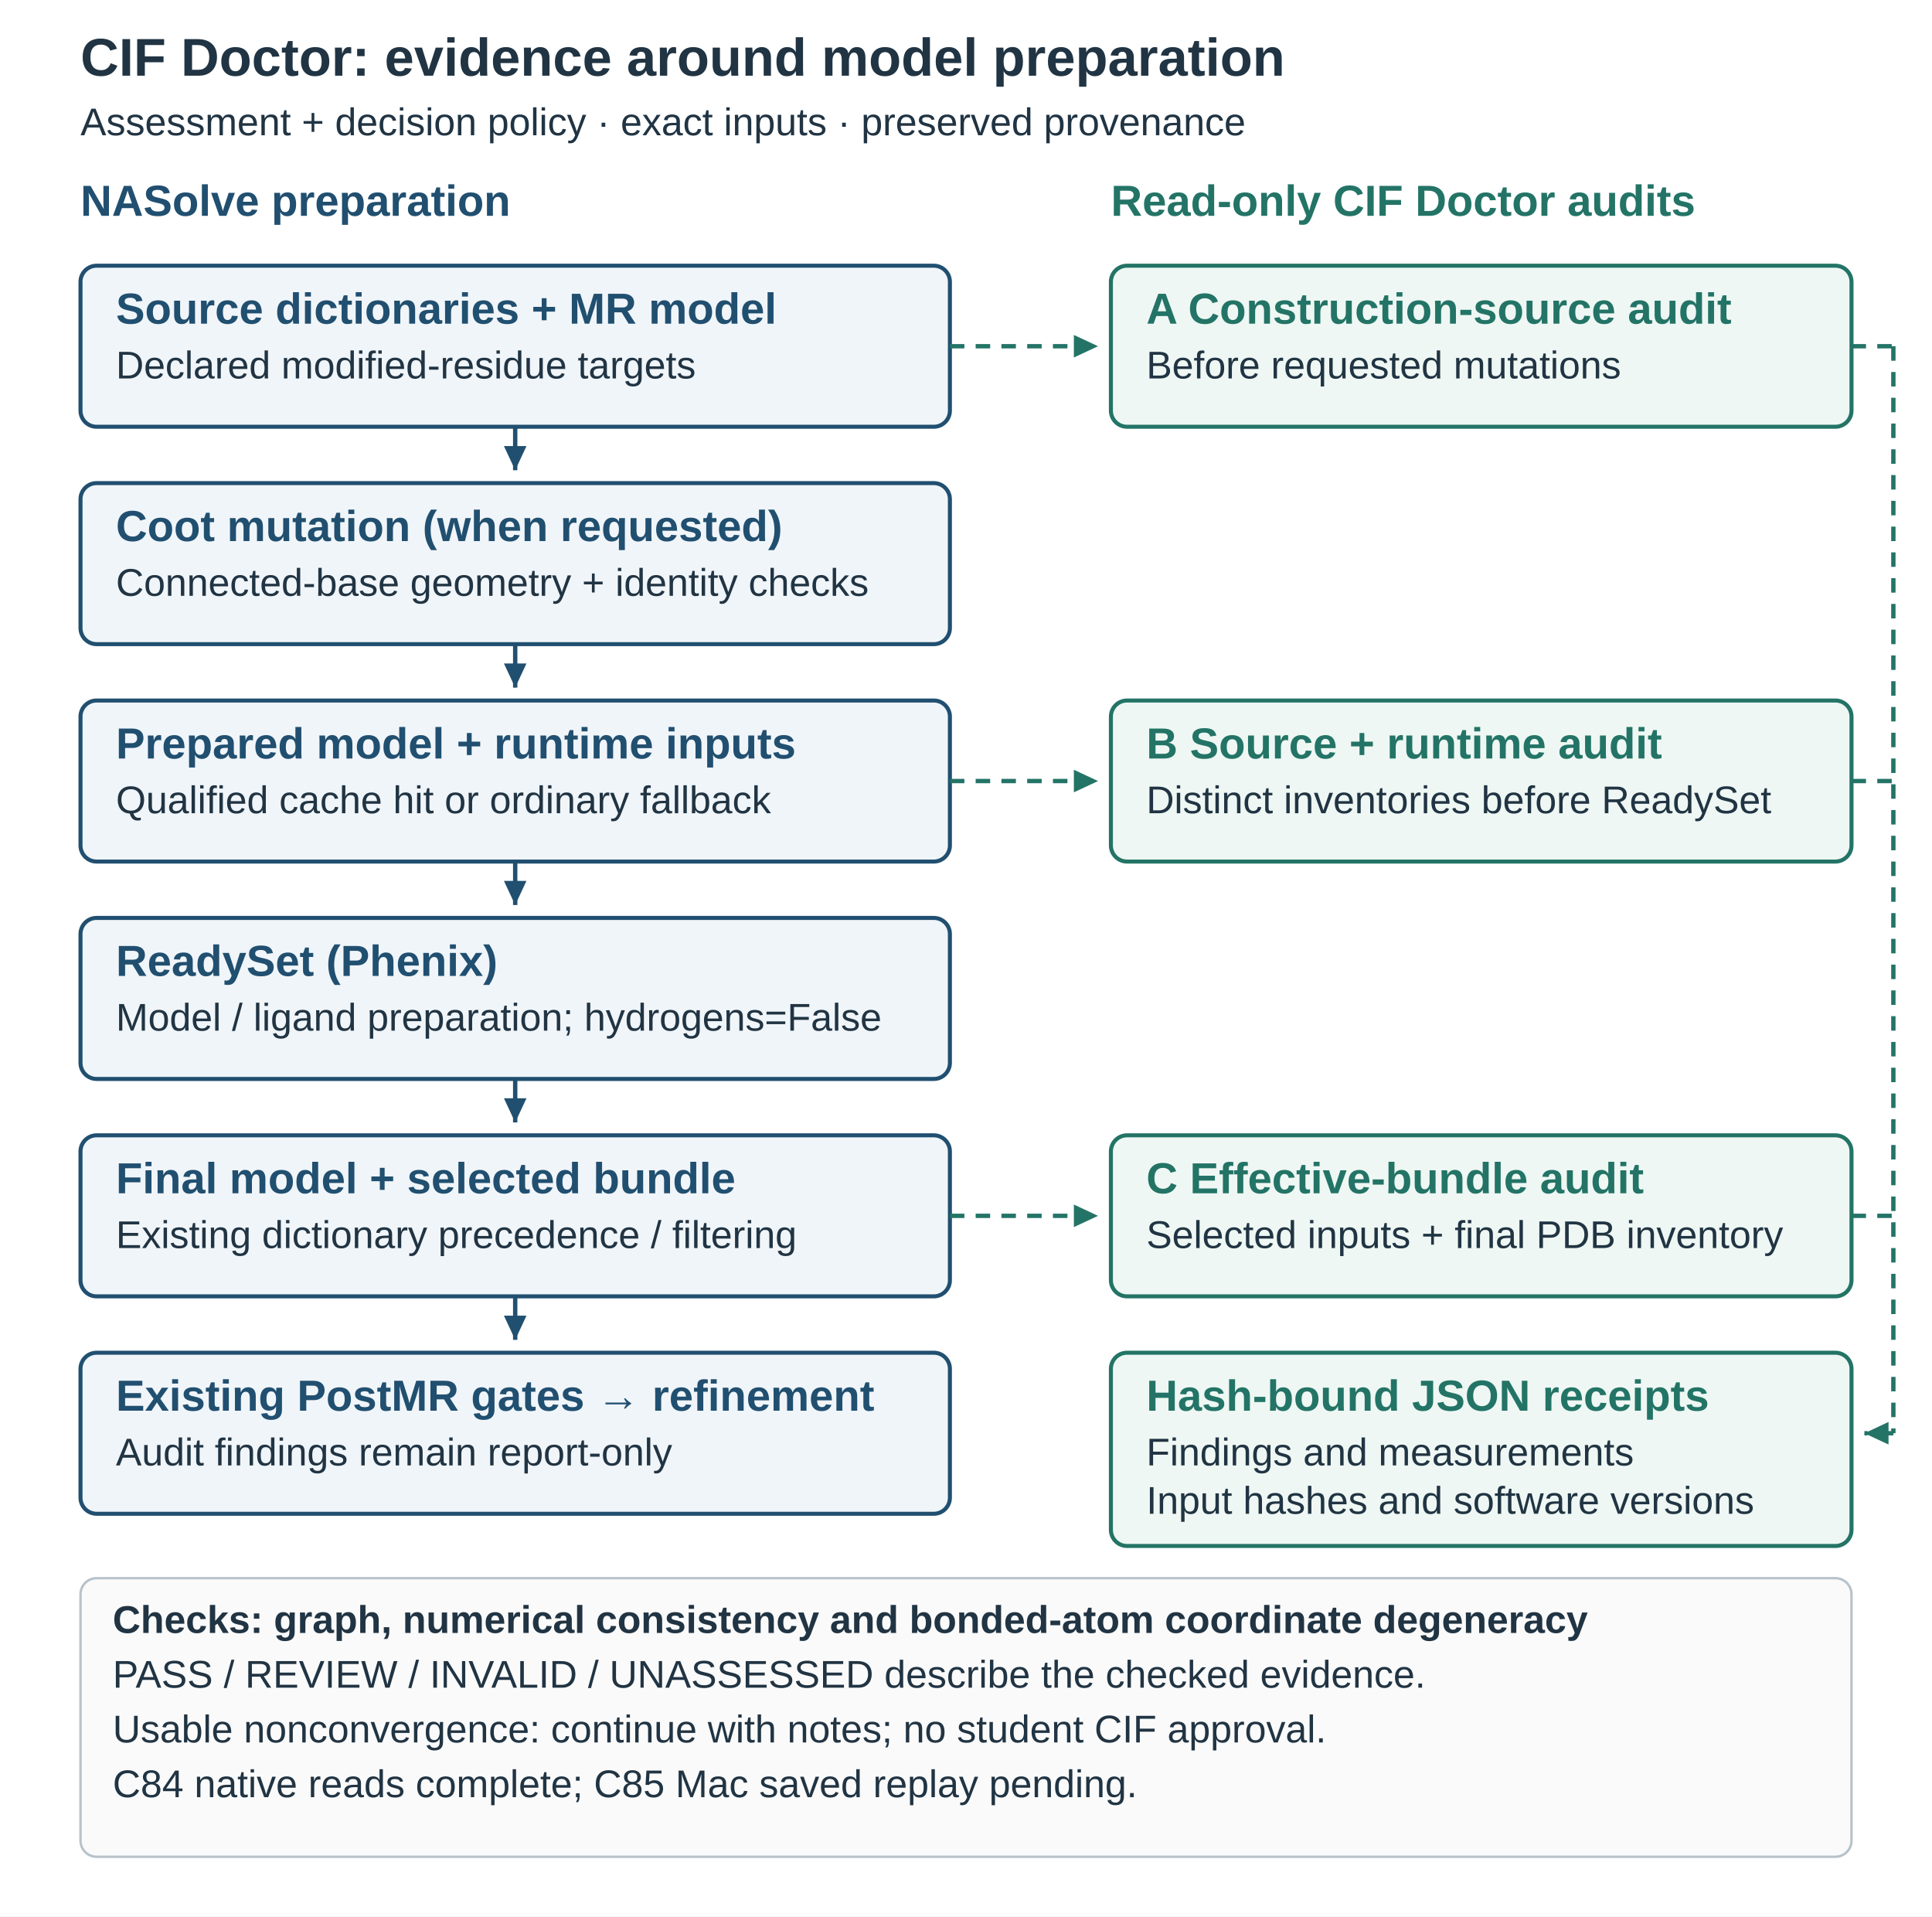
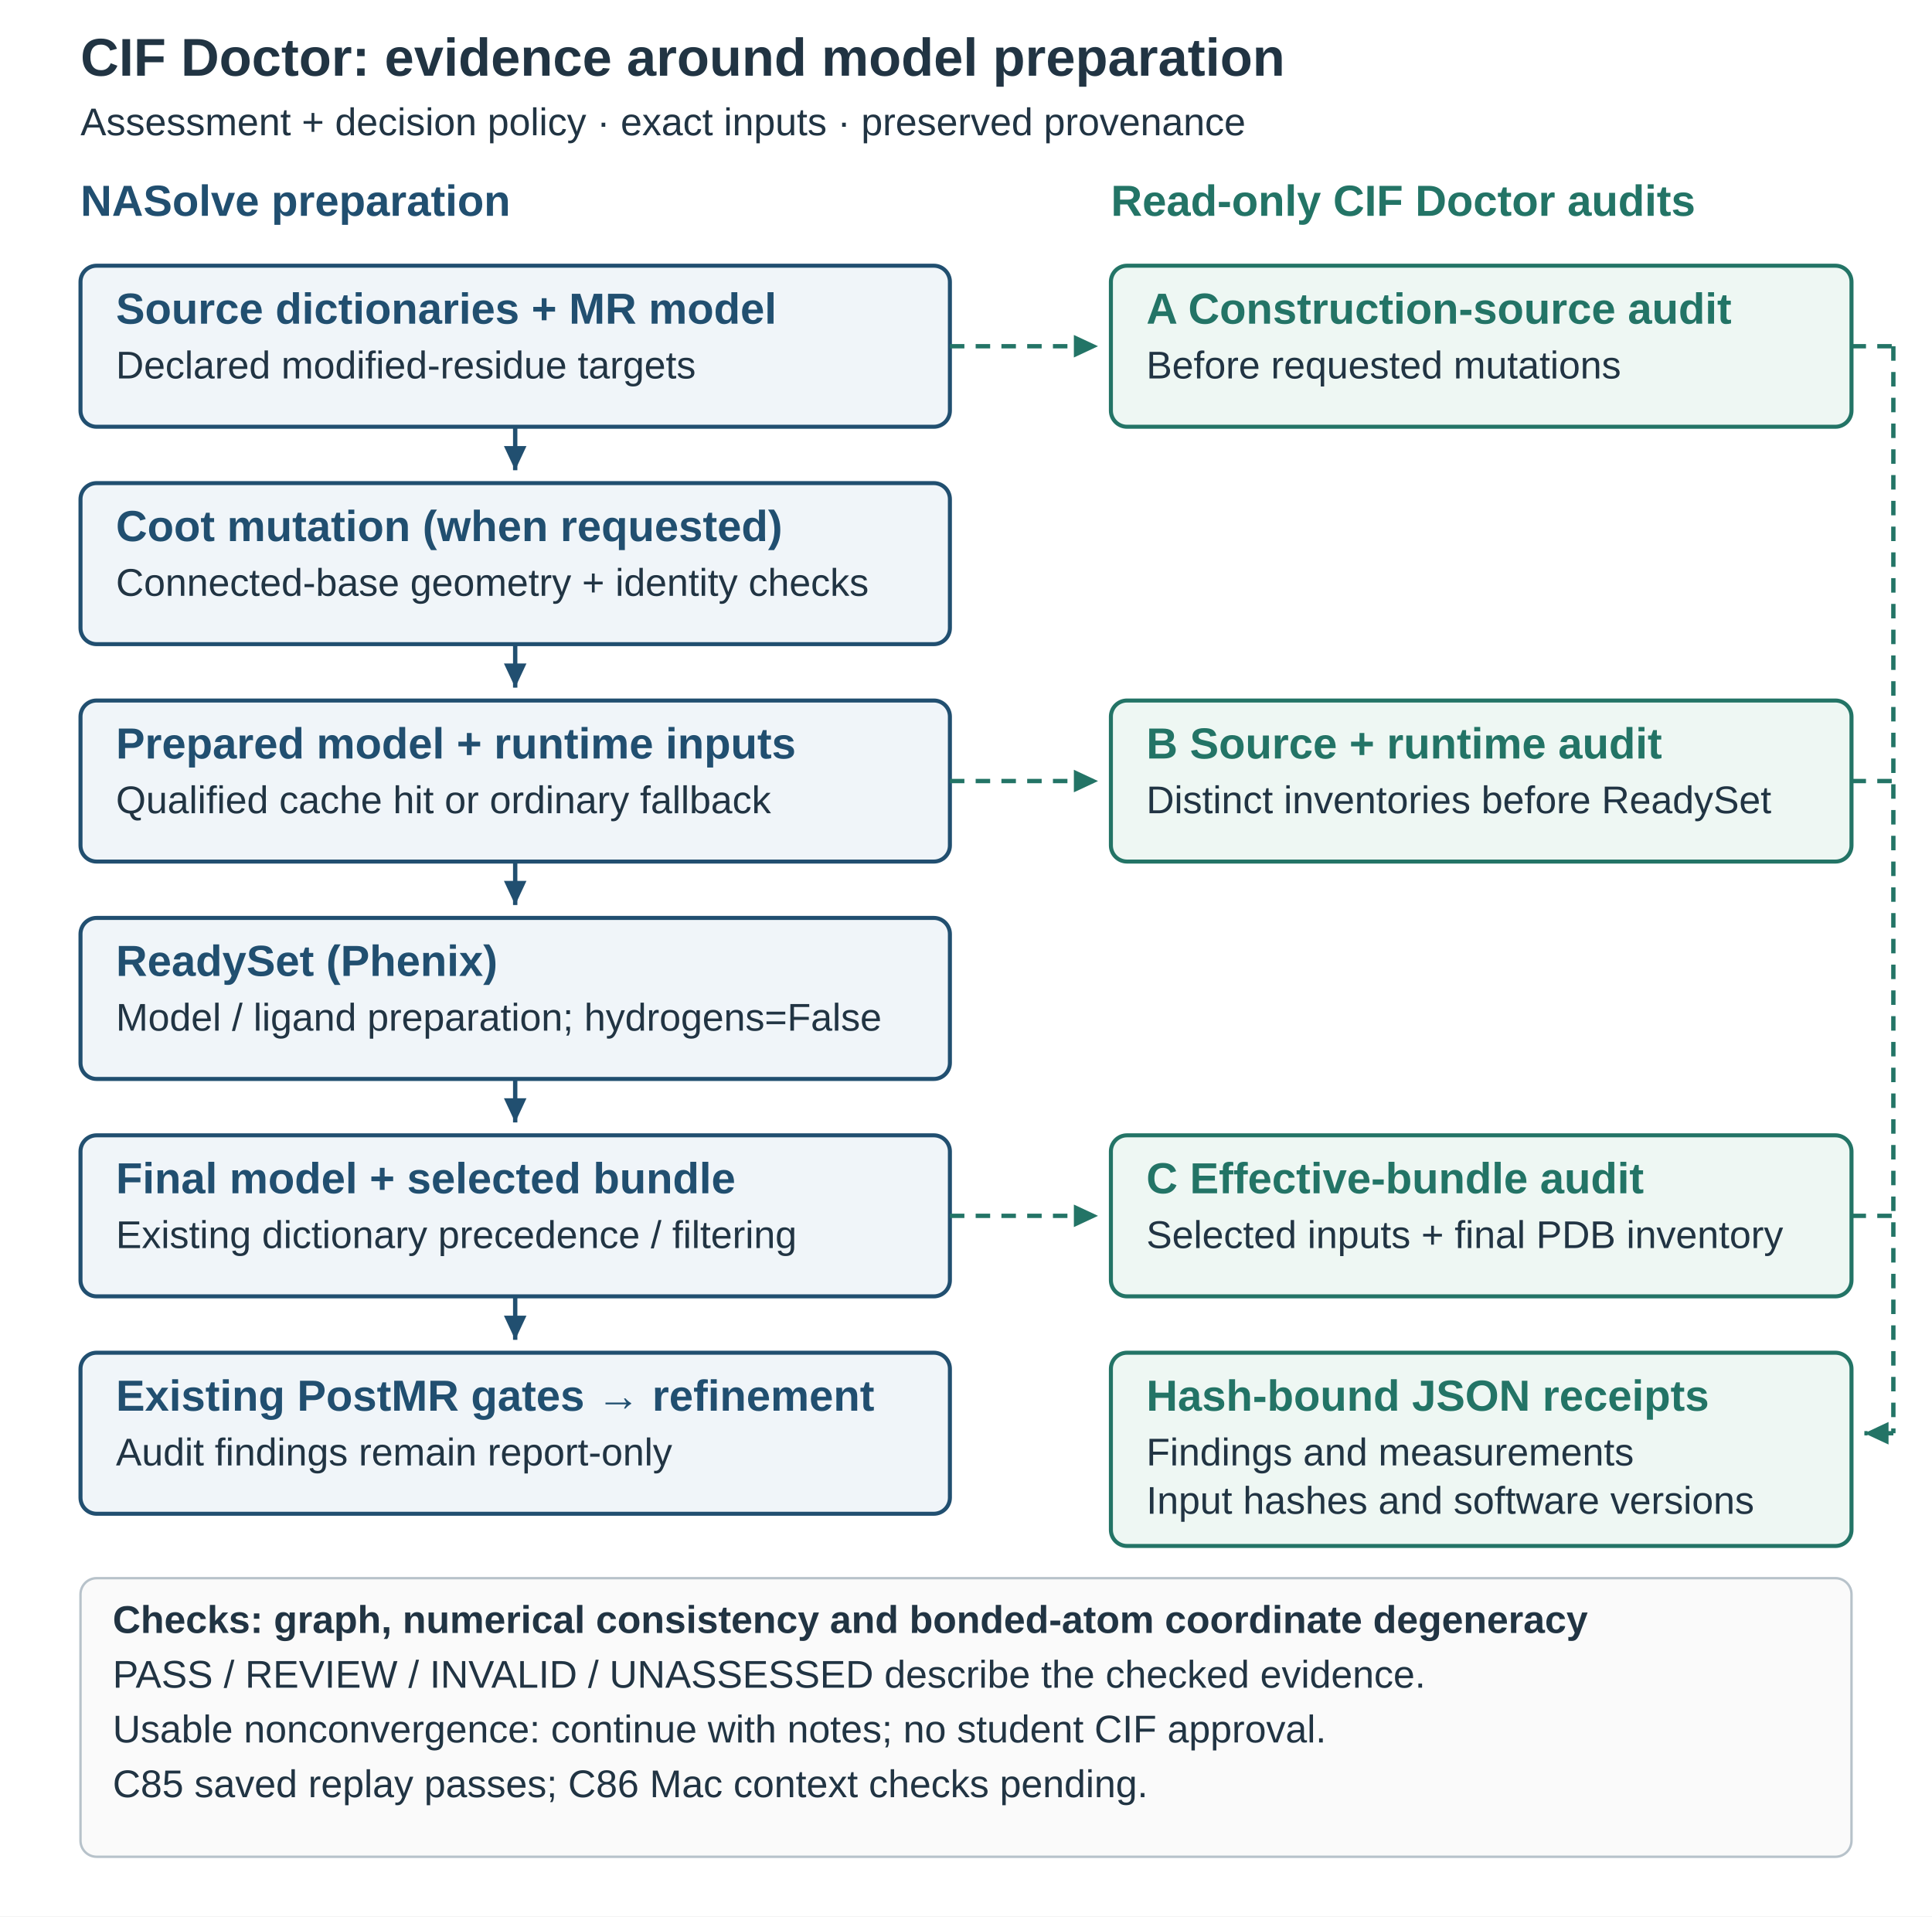
<svg xmlns="http://www.w3.org/2000/svg" width="180mm" height="178.5mm" viewBox="0 0 1200 1190" role="img" aria-labelledby="title description">
  <rect width="1200" height="1190" fill="white" />
  <text x="50" y="47" font-family="Arial, Helvetica, sans-serif" font-size="33" font-weight="bold" fill="#213443" text-anchor="start">CIF Doctor: evidence around model preparation</text>
  <text x="50" y="84" font-family="Arial, Helvetica, sans-serif" font-size="24" font-weight="normal" fill="#213443" text-anchor="start">Assessment + decision policy · exact inputs · preserved provenance</text>
  <text x="50" y="134" font-family="Arial, Helvetica, sans-serif" font-size="27" font-weight="bold" fill="#214f70" text-anchor="start">NASolve preparation</text>
  <text x="690" y="134" font-family="Arial, Helvetica, sans-serif" font-size="27" font-weight="bold" fill="#237466" text-anchor="start">Read-only CIF Doctor audits</text>
  <g id="source-inputs">
    <rect x="50" y="165" width="540" height="100" rx="10" fill="#f0f5f9" stroke="#214f70" stroke-width="2.5" />
    <text x="72" y="201" font-family="Arial, Helvetica, sans-serif" font-size="27" font-weight="bold" fill="#214f70" text-anchor="start">Source dictionaries + MR model</text>
    <text x="72" y="235" font-family="Arial, Helvetica, sans-serif" font-size="24" font-weight="normal" fill="#213443" text-anchor="start">Declared modified-residue targets</text>
  </g>
  <g id="coot-mutation">
    <rect x="50" y="300" width="540" height="100" rx="10" fill="#f0f5f9" stroke="#214f70" stroke-width="2.5" />
    <text x="72" y="336" font-family="Arial, Helvetica, sans-serif" font-size="27" font-weight="bold" fill="#214f70" text-anchor="start">Coot mutation (when requested)</text>
    <text x="72" y="370" font-family="Arial, Helvetica, sans-serif" font-size="24" font-weight="normal" fill="#213443" text-anchor="start">Connected-base geometry + identity checks</text>
  </g>
  <g id="prepared-inputs">
    <rect x="50" y="435" width="540" height="100" rx="10" fill="#f0f5f9" stroke="#214f70" stroke-width="2.5" />
    <text x="72" y="471" font-family="Arial, Helvetica, sans-serif" font-size="27" font-weight="bold" fill="#214f70" text-anchor="start">Prepared model + runtime inputs</text>
    <text x="72" y="505" font-family="Arial, Helvetica, sans-serif" font-size="24" font-weight="normal" fill="#213443" text-anchor="start">Qualified cache hit or ordinary fallback</text>
  </g>
  <g id="readyset">
    <rect x="50" y="570" width="540" height="100" rx="10" fill="#f0f5f9" stroke="#214f70" stroke-width="2.5" />
    <text x="72" y="606" font-family="Arial, Helvetica, sans-serif" font-size="27" font-weight="bold" fill="#214f70" text-anchor="start">ReadySet (Phenix)</text>
    <text x="72" y="640" font-family="Arial, Helvetica, sans-serif" font-size="24" font-weight="normal" fill="#213443" text-anchor="start">Model / ligand preparation; hydrogens=False</text>
  </g>
  <g id="effective-inputs">
    <rect x="50" y="705" width="540" height="100" rx="10" fill="#f0f5f9" stroke="#214f70" stroke-width="2.5" />
    <text x="72" y="741" font-family="Arial, Helvetica, sans-serif" font-size="27" font-weight="bold" fill="#214f70" text-anchor="start">Final model + selected bundle</text>
    <text x="72" y="775" font-family="Arial, Helvetica, sans-serif" font-size="24" font-weight="normal" fill="#213443" text-anchor="start">Existing dictionary precedence / filtering</text>
  </g>
  <g id="postmr-gates">
    <rect x="50" y="840" width="540" height="100" rx="10" fill="#f0f5f9" stroke="#214f70" stroke-width="2.5" />
    <text x="72" y="876" font-family="Arial, Helvetica, sans-serif" font-size="27" font-weight="bold" fill="#214f70" text-anchor="start">Existing PostMR gates → refinement</text>
    <text x="72" y="910" font-family="Arial, Helvetica, sans-serif" font-size="24" font-weight="normal" fill="#213443" text-anchor="start">Audit findings remain report-only</text>
  </g>
  <g id="preparation-flow-0">
    <path d="M 320.0 265.0 L 320.0 292.0" fill="none" stroke="#214f70" stroke-width="2.7" />
    <polygon points="320.0,292.0 313.0,277.0 327.0,277.0" fill="#214f70" />
  </g>
  <g id="preparation-flow-1">
    <path d="M 320.0 400.0 L 320.0 427.0" fill="none" stroke="#214f70" stroke-width="2.7" />
    <polygon points="320.0,427.0 313.0,412.0 327.0,412.0" fill="#214f70" />
  </g>
  <g id="preparation-flow-2">
    <path d="M 320.0 535.0 L 320.0 562.0" fill="none" stroke="#214f70" stroke-width="2.7" />
    <polygon points="320.0,562.0 313.0,547.0 327.0,547.0" fill="#214f70" />
  </g>
  <g id="preparation-flow-3">
    <path d="M 320.0 670.0 L 320.0 697.0" fill="none" stroke="#214f70" stroke-width="2.7" />
    <polygon points="320.0,697.0 313.0,682.0 327.0,682.0" fill="#214f70" />
  </g>
  <g id="preparation-flow-4">
    <path d="M 320.0 805.0 L 320.0 832.0" fill="none" stroke="#214f70" stroke-width="2.7" />
    <polygon points="320.0,832.0 313.0,817.0 327.0,817.0" fill="#214f70" />
  </g>
  <g id="mutation-audit">
    <rect x="690" y="165" width="460" height="100" rx="10" fill="#eef7f3" stroke="#237466" stroke-width="2.5" />
    <text x="712" y="201" font-family="Arial, Helvetica, sans-serif" font-size="27" font-weight="bold" fill="#237466" text-anchor="start">A  Construction-source audit</text>
    <text x="712" y="235" font-family="Arial, Helvetica, sans-serif" font-size="24" font-weight="normal" fill="#213443" text-anchor="start">Before requested mutations</text>
  </g>
  <g id="audit-branch-mutation-audit">
    <path d="M 590.0 215.0 L 599.0 215.0" fill="none" stroke="#237466" stroke-width="2.7" />
    <path d="M 606.0 215.0 L 615.0 215.0" fill="none" stroke="#237466" stroke-width="2.7" />
    <path d="M 622.0 215.0 L 631.0 215.0" fill="none" stroke="#237466" stroke-width="2.7" />
    <path d="M 638.0 215.0 L 647.0 215.0" fill="none" stroke="#237466" stroke-width="2.7" />
    <path d="M 654.0 215.0 L 663.0 215.0" fill="none" stroke="#237466" stroke-width="2.7" />
    <path d="M 670.0 215.0 L 679.0 215.0" fill="none" stroke="#237466" stroke-width="2.7" />
    <polygon points="682.0,215.0 667.0,222.0 667.0,208.0" fill="#237466" />
  </g>
  <g id="source-runtime-audit">
    <rect x="690" y="435" width="460" height="100" rx="10" fill="#eef7f3" stroke="#237466" stroke-width="2.5" />
    <text x="712" y="471" font-family="Arial, Helvetica, sans-serif" font-size="27" font-weight="bold" fill="#237466" text-anchor="start">B  Source + runtime audit</text>
    <text x="712" y="505" font-family="Arial, Helvetica, sans-serif" font-size="24" font-weight="normal" fill="#213443" text-anchor="start">Distinct inventories before ReadySet</text>
  </g>
  <g id="audit-branch-source-runtime-audit">
    <path d="M 590.0 485.0 L 599.0 485.0" fill="none" stroke="#237466" stroke-width="2.7" />
    <path d="M 606.0 485.0 L 615.0 485.0" fill="none" stroke="#237466" stroke-width="2.7" />
    <path d="M 622.0 485.0 L 631.0 485.0" fill="none" stroke="#237466" stroke-width="2.7" />
    <path d="M 638.0 485.0 L 647.0 485.0" fill="none" stroke="#237466" stroke-width="2.7" />
    <path d="M 654.0 485.0 L 663.0 485.0" fill="none" stroke="#237466" stroke-width="2.7" />
    <path d="M 670.0 485.0 L 679.0 485.0" fill="none" stroke="#237466" stroke-width="2.7" />
    <polygon points="682.0,485.0 667.0,492.0 667.0,478.0" fill="#237466" />
  </g>
  <g id="effective-audit">
    <rect x="690" y="705" width="460" height="100" rx="10" fill="#eef7f3" stroke="#237466" stroke-width="2.5" />
    <text x="712" y="741" font-family="Arial, Helvetica, sans-serif" font-size="27" font-weight="bold" fill="#237466" text-anchor="start">C  Effective-bundle audit</text>
    <text x="712" y="775" font-family="Arial, Helvetica, sans-serif" font-size="24" font-weight="normal" fill="#213443" text-anchor="start">Selected inputs + final PDB inventory</text>
  </g>
  <g id="audit-branch-effective-audit">
    <path d="M 590.0 755.0 L 599.0 755.0" fill="none" stroke="#237466" stroke-width="2.7" />
    <path d="M 606.0 755.0 L 615.0 755.0" fill="none" stroke="#237466" stroke-width="2.7" />
    <path d="M 622.0 755.0 L 631.0 755.0" fill="none" stroke="#237466" stroke-width="2.7" />
    <path d="M 638.0 755.0 L 647.0 755.0" fill="none" stroke="#237466" stroke-width="2.7" />
    <path d="M 654.0 755.0 L 663.0 755.0" fill="none" stroke="#237466" stroke-width="2.7" />
    <path d="M 670.0 755.0 L 679.0 755.0" fill="none" stroke="#237466" stroke-width="2.7" />
    <polygon points="682.0,755.0 667.0,762.0 667.0,748.0" fill="#237466" />
  </g>
  <g id="json-receipts">
    <rect x="690" y="840" width="460" height="120" rx="10" fill="#eef7f3" stroke="#237466" stroke-width="2.5" />
    <text x="712" y="876" font-family="Arial, Helvetica, sans-serif" font-size="27" font-weight="bold" fill="#237466" text-anchor="start">Hash-bound JSON receipts</text>
    <text x="712" y="910" font-family="Arial, Helvetica, sans-serif" font-size="24" font-weight="normal" fill="#213443" text-anchor="start">Findings and measurements</text>
    <text x="712" y="940" font-family="Arial, Helvetica, sans-serif" font-size="24" font-weight="normal" fill="#213443" text-anchor="start">Input hashes and software versions</text>
  </g>
  <g id="mutation-to-receipts">
    <path d="M 1150.0 215.0 L 1159.0 215.0" fill="none" stroke="#237466" stroke-width="2.7" />
    <path d="M 1166.0 215.0 L 1175.0 215.0" fill="none" stroke="#237466" stroke-width="2.7" />
    <path d="M 1176.0 215.0 L 1176.0 224.0" fill="none" stroke="#237466" stroke-width="2.7" />
    <path d="M 1176.0 231.0 L 1176.0 240.0" fill="none" stroke="#237466" stroke-width="2.7" />
    <path d="M 1176.0 247.0 L 1176.0 256.0" fill="none" stroke="#237466" stroke-width="2.7" />
    <path d="M 1176.0 263.0 L 1176.0 272.0" fill="none" stroke="#237466" stroke-width="2.7" />
    <path d="M 1176.0 279.0 L 1176.0 288.0" fill="none" stroke="#237466" stroke-width="2.7" />
    <path d="M 1176.0 295.0 L 1176.0 304.0" fill="none" stroke="#237466" stroke-width="2.7" />
    <path d="M 1176.0 311.0 L 1176.0 320.0" fill="none" stroke="#237466" stroke-width="2.7" />
    <path d="M 1176.0 327.0 L 1176.0 336.0" fill="none" stroke="#237466" stroke-width="2.7" />
    <path d="M 1176.0 343.0 L 1176.0 352.0" fill="none" stroke="#237466" stroke-width="2.7" />
    <path d="M 1176.0 359.0 L 1176.0 368.0" fill="none" stroke="#237466" stroke-width="2.7" />
    <path d="M 1176.0 375.0 L 1176.0 384.0" fill="none" stroke="#237466" stroke-width="2.7" />
    <path d="M 1176.0 391.0 L 1176.0 400.0" fill="none" stroke="#237466" stroke-width="2.7" />
    <path d="M 1176.0 407.0 L 1176.0 416.0" fill="none" stroke="#237466" stroke-width="2.7" />
    <path d="M 1176.0 423.0 L 1176.0 432.0" fill="none" stroke="#237466" stroke-width="2.7" />
    <path d="M 1176.0 439.0 L 1176.0 448.0" fill="none" stroke="#237466" stroke-width="2.7" />
    <path d="M 1176.0 455.0 L 1176.0 464.0" fill="none" stroke="#237466" stroke-width="2.7" />
    <path d="M 1176.0 471.0 L 1176.0 480.0" fill="none" stroke="#237466" stroke-width="2.7" />
    <path d="M 1176.0 487.0 L 1176.0 496.0" fill="none" stroke="#237466" stroke-width="2.7" />
    <path d="M 1176.0 503.0 L 1176.0 512.0" fill="none" stroke="#237466" stroke-width="2.7" />
    <path d="M 1176.0 519.0 L 1176.0 528.0" fill="none" stroke="#237466" stroke-width="2.7" />
    <path d="M 1176.0 535.0 L 1176.0 544.0" fill="none" stroke="#237466" stroke-width="2.7" />
    <path d="M 1176.0 551.0 L 1176.0 560.0" fill="none" stroke="#237466" stroke-width="2.7" />
    <path d="M 1176.0 567.0 L 1176.0 576.0" fill="none" stroke="#237466" stroke-width="2.7" />
    <path d="M 1176.0 583.0 L 1176.0 592.0" fill="none" stroke="#237466" stroke-width="2.7" />
    <path d="M 1176.0 599.0 L 1176.0 608.0" fill="none" stroke="#237466" stroke-width="2.7" />
    <path d="M 1176.0 615.0 L 1176.0 624.0" fill="none" stroke="#237466" stroke-width="2.7" />
    <path d="M 1176.0 631.0 L 1176.0 640.0" fill="none" stroke="#237466" stroke-width="2.7" />
    <path d="M 1176.0 647.0 L 1176.0 656.0" fill="none" stroke="#237466" stroke-width="2.7" />
    <path d="M 1176.0 663.0 L 1176.0 672.0" fill="none" stroke="#237466" stroke-width="2.7" />
    <path d="M 1176.0 679.0 L 1176.0 688.0" fill="none" stroke="#237466" stroke-width="2.7" />
    <path d="M 1176.0 695.0 L 1176.0 704.0" fill="none" stroke="#237466" stroke-width="2.7" />
    <path d="M 1176.0 711.0 L 1176.0 720.0" fill="none" stroke="#237466" stroke-width="2.7" />
    <path d="M 1176.0 727.0 L 1176.0 736.0" fill="none" stroke="#237466" stroke-width="2.7" />
    <path d="M 1176.0 743.0 L 1176.0 752.0" fill="none" stroke="#237466" stroke-width="2.7" />
    <path d="M 1176.0 759.0 L 1176.0 768.0" fill="none" stroke="#237466" stroke-width="2.7" />
    <path d="M 1176.0 775.0 L 1176.0 784.0" fill="none" stroke="#237466" stroke-width="2.7" />
    <path d="M 1176.0 791.0 L 1176.0 800.0" fill="none" stroke="#237466" stroke-width="2.7" />
    <path d="M 1176.0 807.0 L 1176.0 816.0" fill="none" stroke="#237466" stroke-width="2.7" />
    <path d="M 1176.0 823.0 L 1176.0 832.0" fill="none" stroke="#237466" stroke-width="2.7" />
    <path d="M 1176.0 839.0 L 1176.0 848.0" fill="none" stroke="#237466" stroke-width="2.7" />
    <path d="M 1176.0 855.0 L 1176.0 864.0" fill="none" stroke="#237466" stroke-width="2.7" />
    <path d="M 1176.0 871.0 L 1176.0 880.0" fill="none" stroke="#237466" stroke-width="2.7" />
    <path d="M 1176.0 887.0 L 1176.0 890.0" fill="none" stroke="#237466" stroke-width="2.7" />
    <path d="M 1176.0 890.0 L 1167.0 890.0" fill="none" stroke="#237466" stroke-width="2.7" />
    <path d="M 1160.0 890.0 L 1158.0 890.0" fill="none" stroke="#237466" stroke-width="2.7" />
    <polygon points="1158.0,890.0 1173.0,883.0 1173.0,897.0" fill="#237466" />
  </g>
  <g id="source-to-receipts">
    <path d="M 1150.0 485.0 L 1159.0 485.0" fill="none" stroke="#237466" stroke-width="2.7" />
    <path d="M 1166.0 485.0 L 1175.0 485.0" fill="none" stroke="#237466" stroke-width="2.7" />
  </g>
  <g id="effective-to-receipts">
    <path d="M 1150.0 755.0 L 1159.0 755.0" fill="none" stroke="#237466" stroke-width="2.7" />
    <path d="M 1166.0 755.0 L 1175.0 755.0" fill="none" stroke="#237466" stroke-width="2.7" />
  </g>
  <g id="scope-notes">
    <rect x="50" y="980" width="1100" height="173" rx="10" fill="#fafafa" stroke="#b7c2ca" stroke-width="1.5" />
    <text x="70" y="1014" font-family="Arial, Helvetica, sans-serif" font-size="24" font-weight="bold" fill="#213443" text-anchor="start">Checks: graph, numerical consistency and bonded-atom coordinate degeneracy</text>
    <text x="70" y="1048" font-family="Arial, Helvetica, sans-serif" font-size="24" font-weight="normal" fill="#213443" text-anchor="start">PASS / REVIEW / INVALID / UNASSESSED describe the checked evidence.</text>
    <text x="70" y="1082" font-family="Arial, Helvetica, sans-serif" font-size="24" font-weight="normal" fill="#213443" text-anchor="start">Usable nonconvergence: continue with notes; no student CIF approval.</text>
-     <text x="70" y="1116" font-family="Arial, Helvetica, sans-serif" font-size="24" font-weight="normal" fill="#213443" text-anchor="start">C84 native reads complete; C85 Mac saved replay pending.</text>
+     <text x="70" y="1116" font-family="Arial, Helvetica, sans-serif" font-size="24" font-weight="normal" fill="#213443" text-anchor="start">C85 saved replay passes; C86 Mac context checks pending.</text>
  </g>
</svg>
